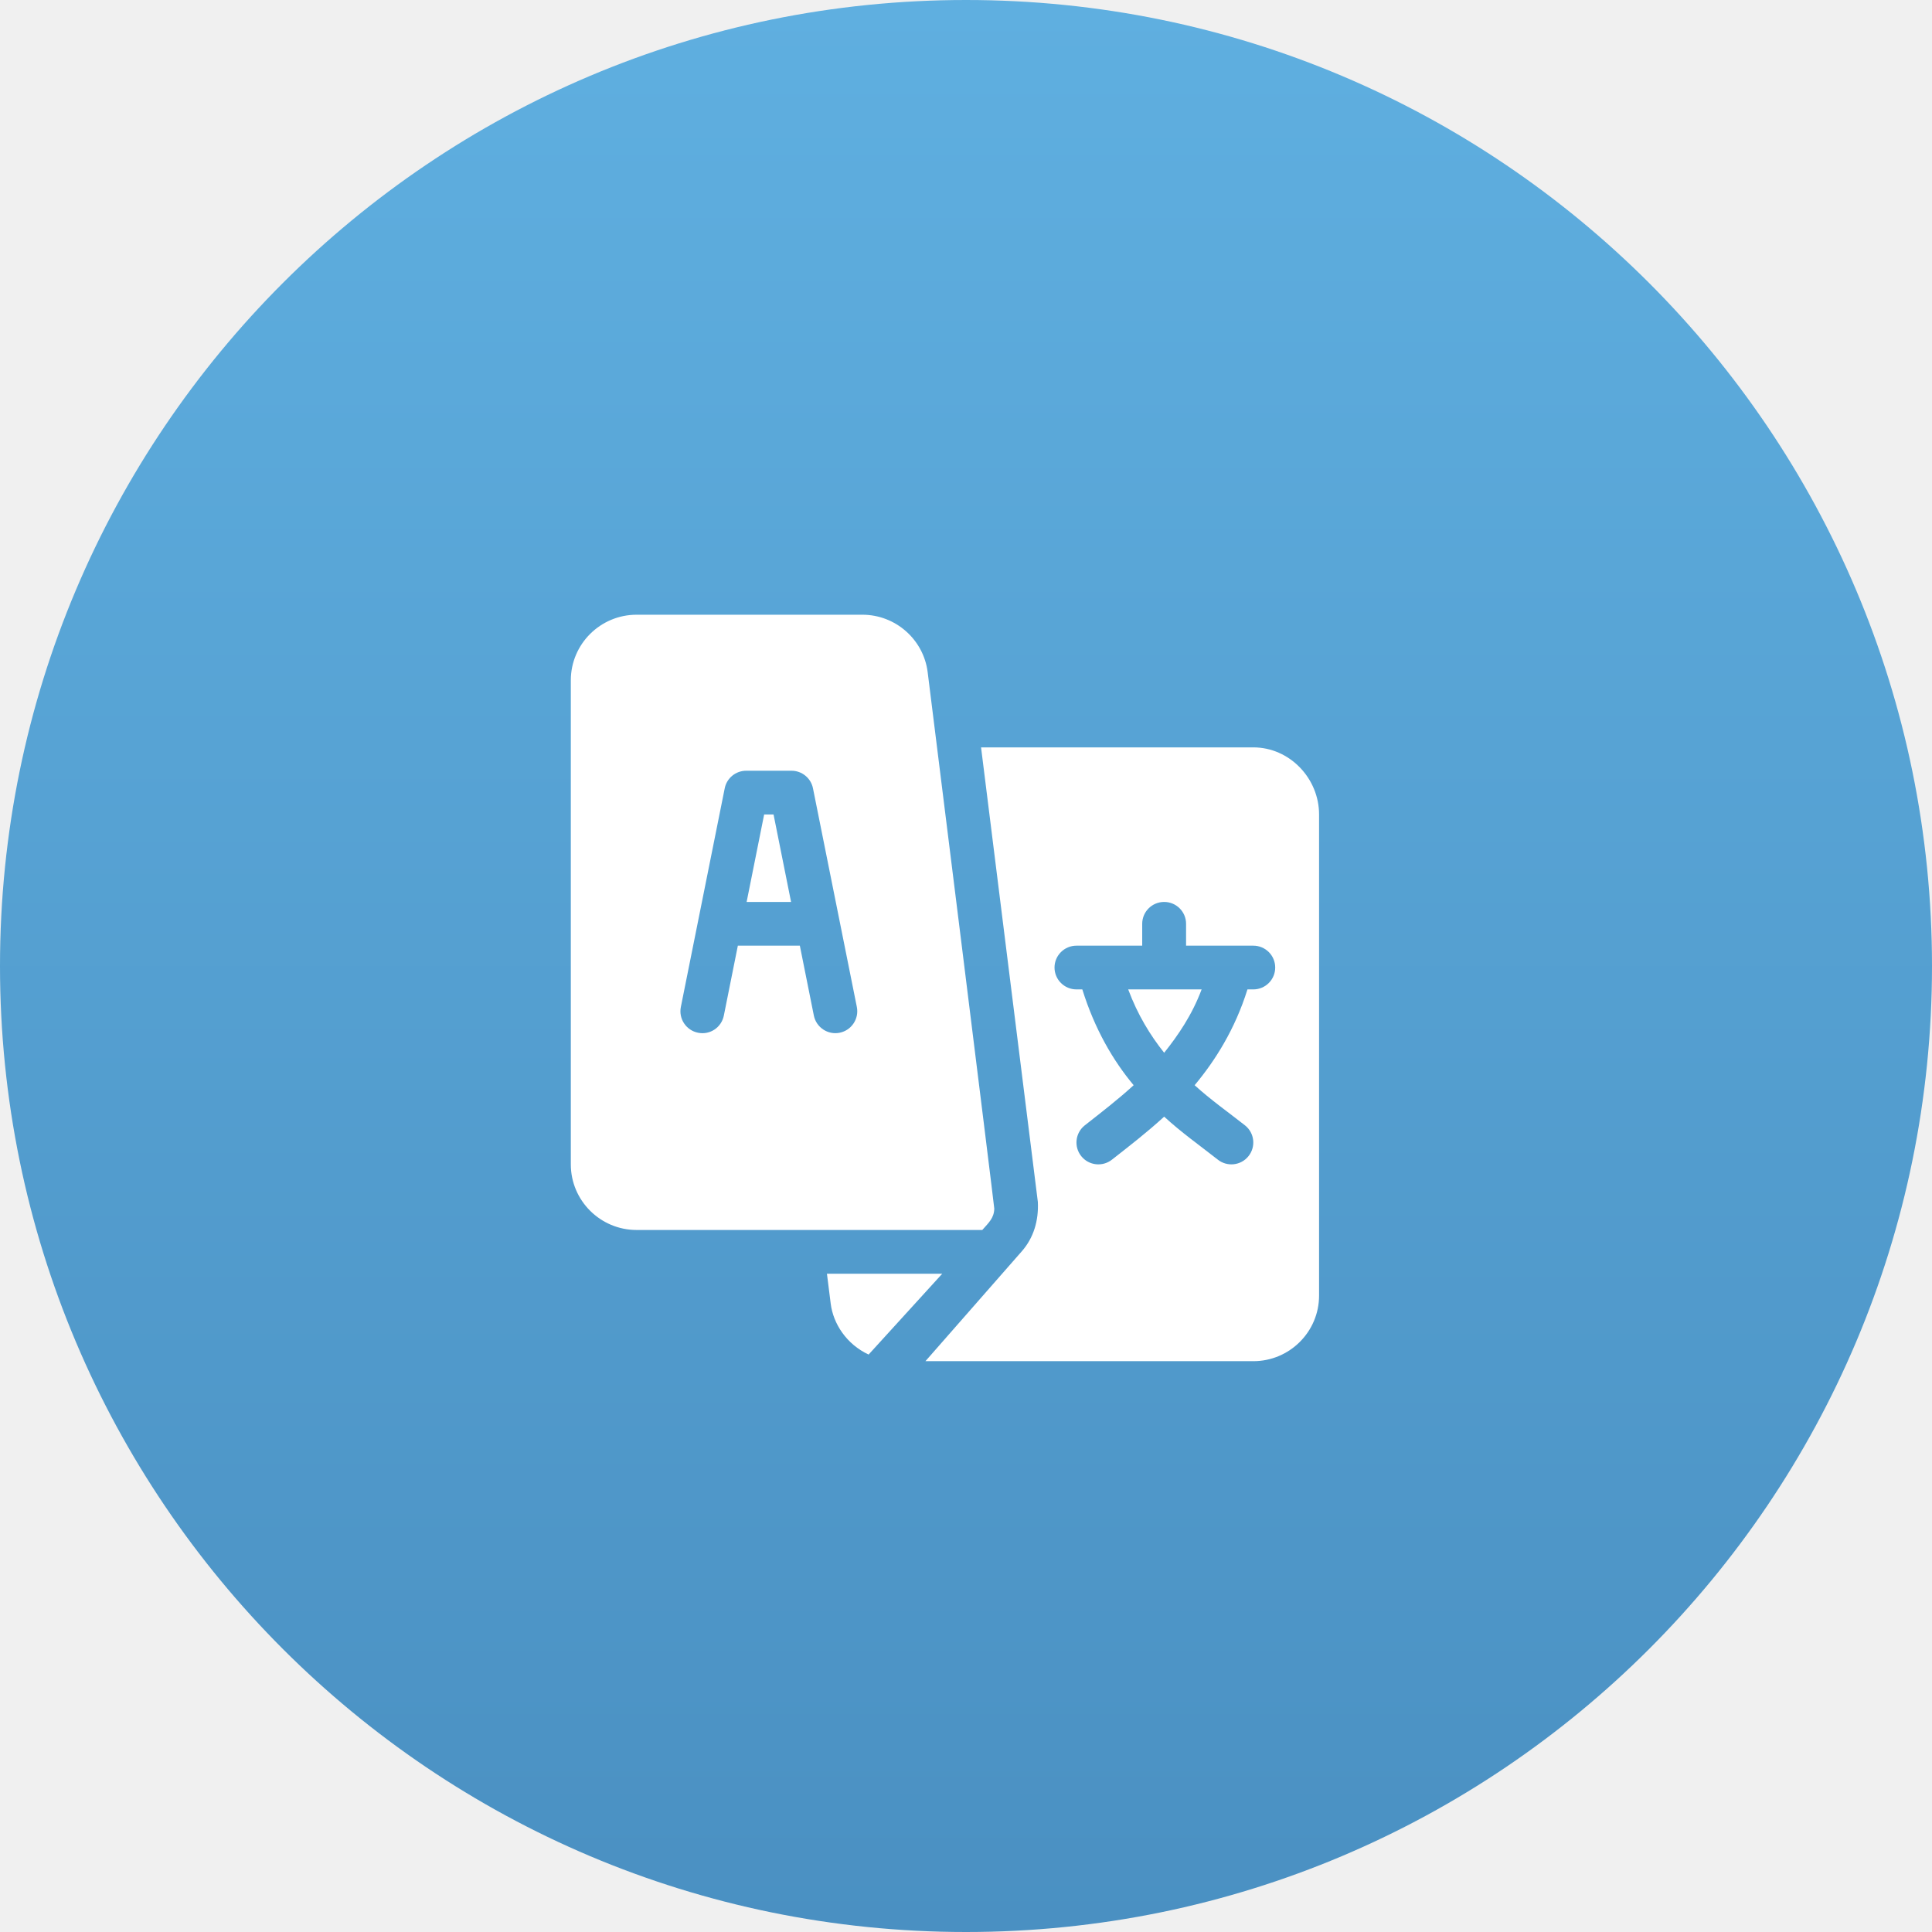
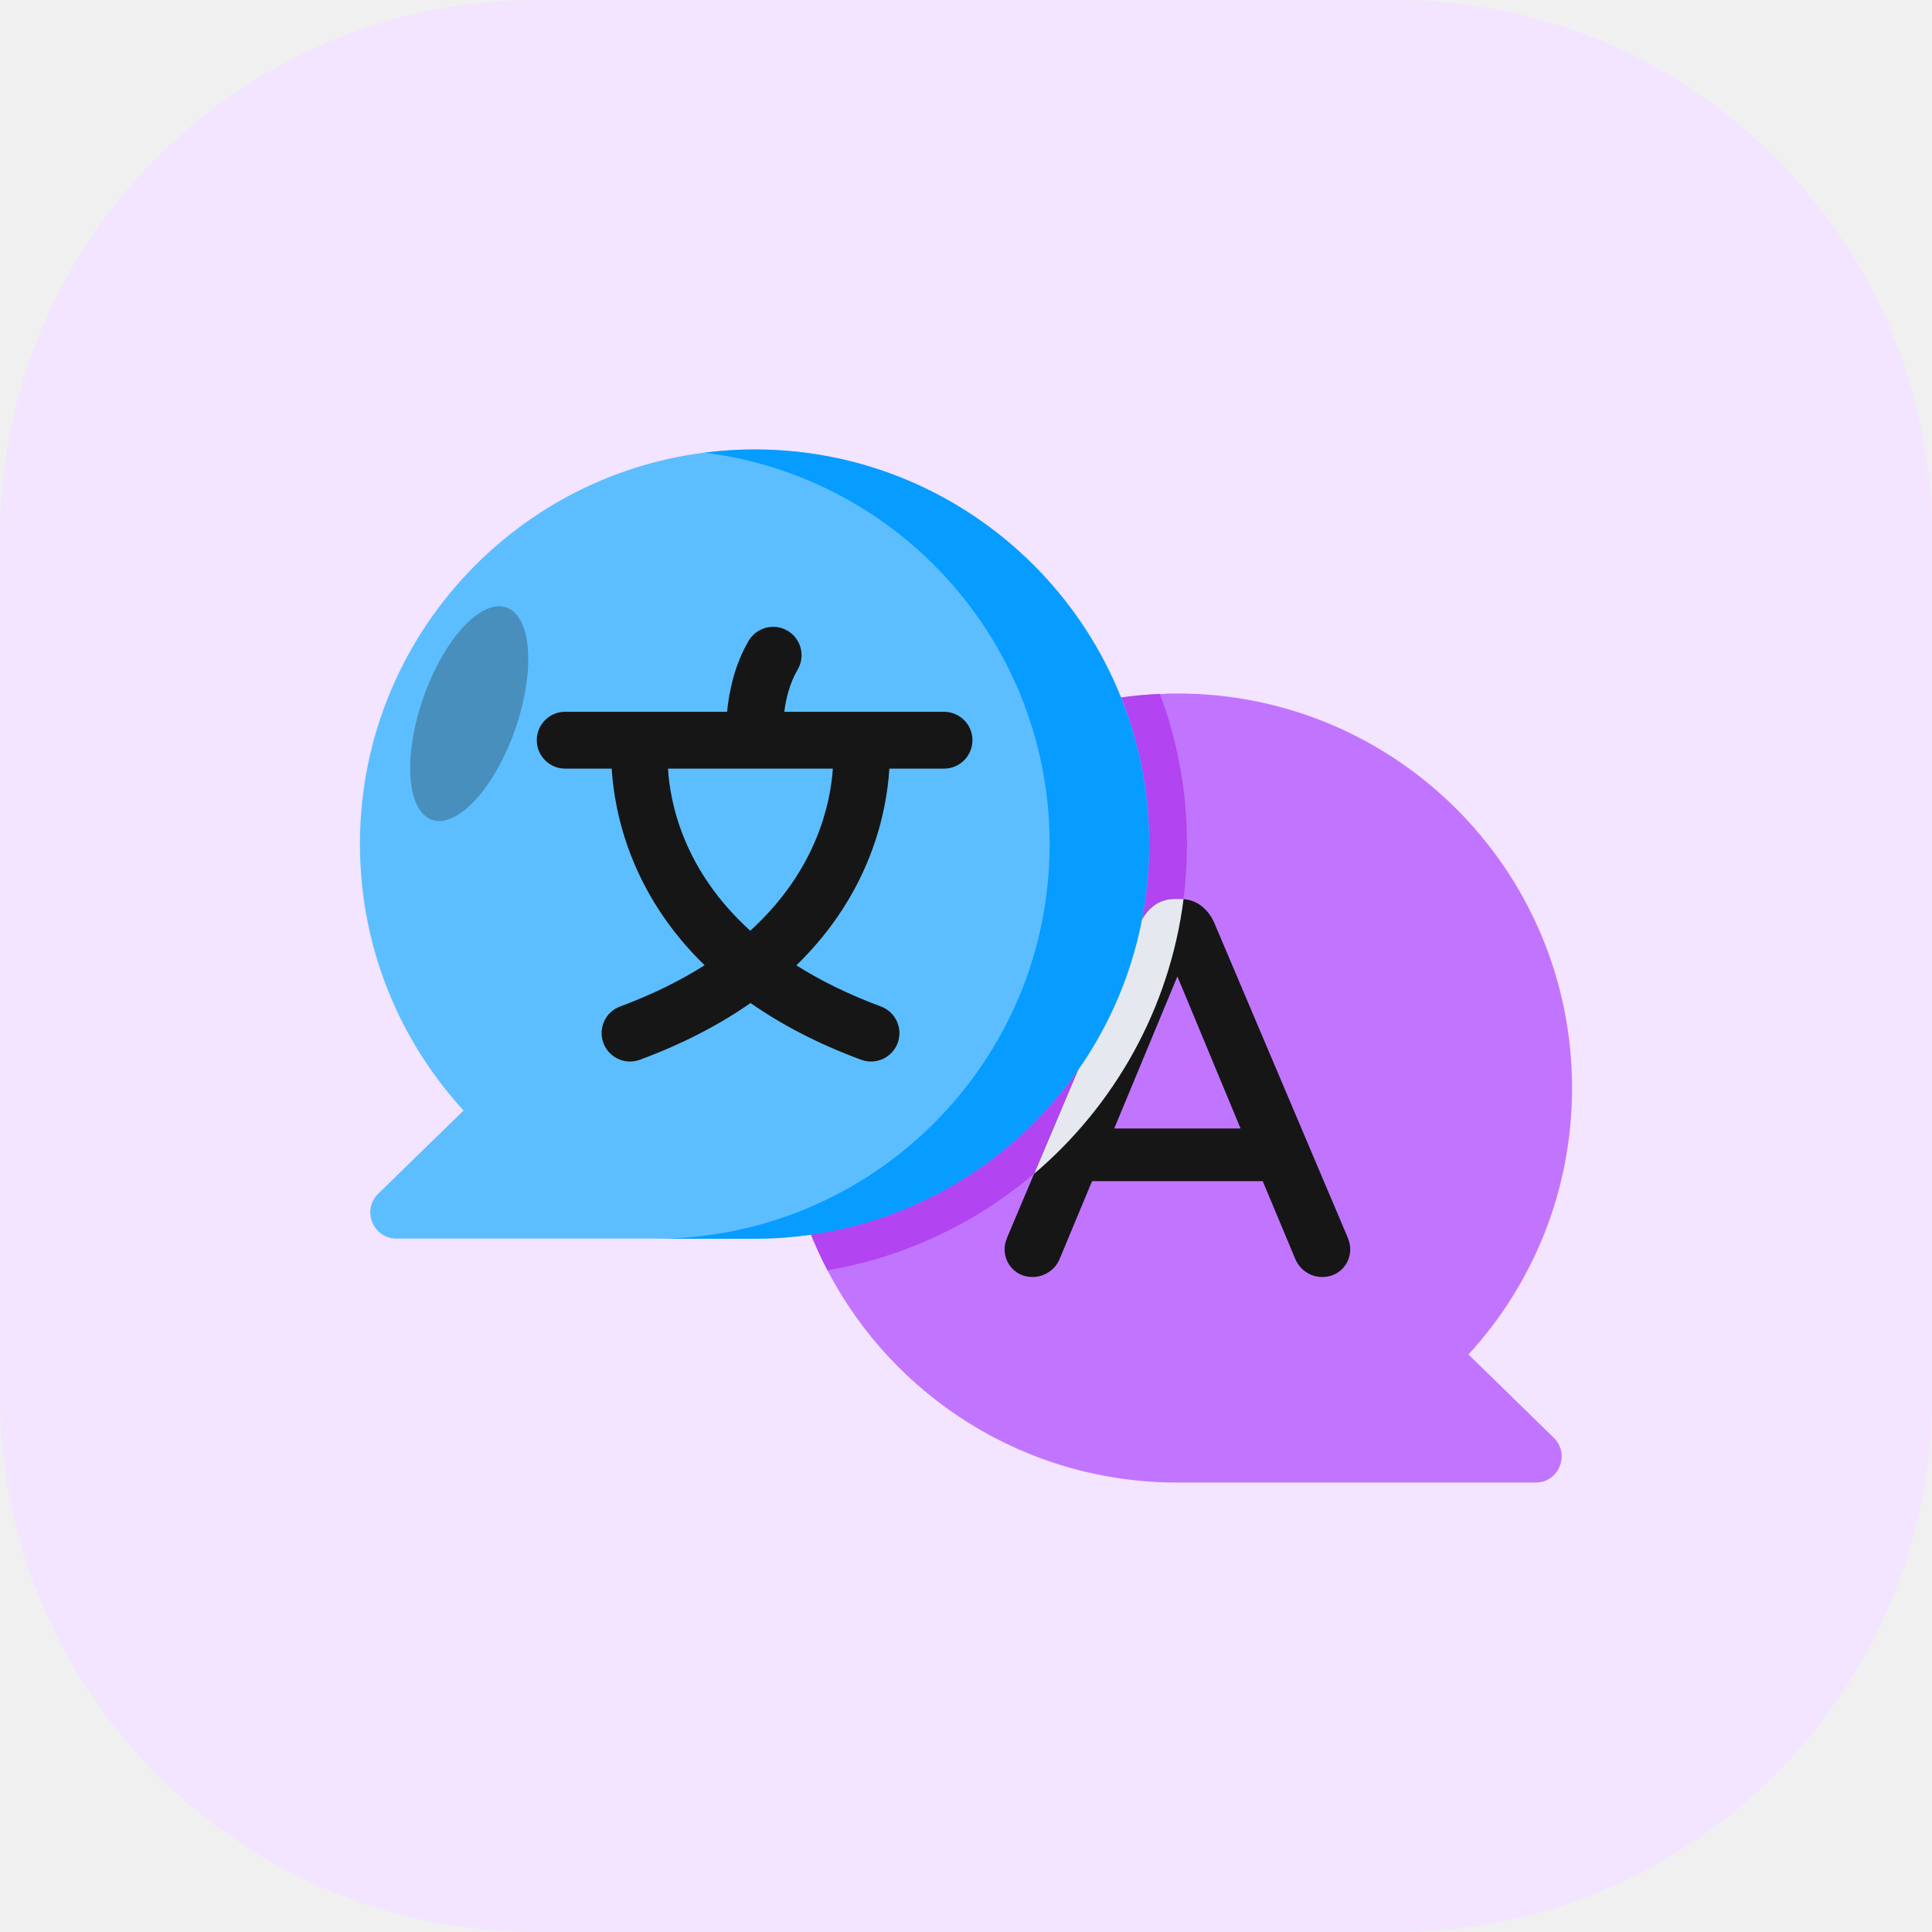
- <svg xmlns="http://www.w3.org/2000/svg" width="44" height="44" viewBox="0 0 44 44" fill="none">
-   <circle cx="22" cy="22" r="22" fill="url(#paint0_linear_1385_2350)" />
-   <path d="M17.617 18.549L17.403 18.549L17.004 20.541L18.016 20.541L17.617 18.549ZM25.694 22.533C25.909 23.111 26.196 23.578 26.513 23.976C26.831 23.578 27.151 23.111 27.366 22.533L25.694 22.533Z" fill="white" />
-   <path d="M28.543 17.021L22.343 17.021L23.636 27.37C23.658 27.794 23.542 28.192 23.265 28.504L21.076 31L28.543 31C29.369 31 30.041 30.33 30.041 29.506L30.041 18.549C30.041 17.725 29.369 17.021 28.543 17.021ZM28.543 22.533L28.41 22.533C28.126 23.442 27.675 24.154 27.207 24.715C27.574 25.049 27.966 25.324 28.356 25.631C28.571 25.803 28.606 26.116 28.433 26.331C28.262 26.546 27.946 26.58 27.732 26.408C27.308 26.075 26.91 25.795 26.513 25.431C26.115 25.795 25.751 26.075 25.327 26.408C25.112 26.58 24.797 26.546 24.625 26.331C24.453 26.116 24.488 25.803 24.703 25.631C25.093 25.324 25.452 25.049 25.818 24.715C25.35 24.154 24.933 23.442 24.649 22.533L24.516 22.533C24.24 22.533 24.016 22.31 24.016 22.035C24.016 21.76 24.24 21.537 24.516 21.537L26.013 21.537L26.013 21.039C26.013 20.764 26.237 20.541 26.513 20.541C26.789 20.541 27.012 20.764 27.012 21.039L27.012 21.537L28.543 21.537C28.819 21.537 29.042 21.76 29.042 22.035C29.042 22.31 28.819 22.533 28.543 22.533Z" fill="white" />
-   <path d="M21.127 15.309C21.034 14.563 20.394 14 19.641 14L14.498 14C13.672 14 13 14.67 13 15.494L13 26.518C13 27.341 13.672 28.012 14.498 28.012L22.371 28.012C22.517 27.846 22.639 27.742 22.644 27.525C22.645 27.471 21.134 15.363 21.127 15.309ZM19.122 23.52C18.858 23.574 18.59 23.402 18.535 23.129L18.216 21.537L16.804 21.537L16.485 23.129C16.431 23.398 16.171 23.576 15.898 23.52C15.627 23.466 15.452 23.203 15.506 22.933L16.505 17.953C16.551 17.721 16.756 17.553 16.994 17.553L18.026 17.553C18.264 17.553 18.469 17.721 18.515 17.953L19.514 22.933C19.568 23.203 19.392 23.466 19.122 23.52ZM18.833 29.008L18.919 29.691C18.976 30.149 19.281 30.616 19.782 30.849L21.459 29.008L18.833 29.008Z" fill="white" />
-   <defs>
-     <linearGradient id="paint0_linear_1385_2350" x1="22" y1="0" x2="22" y2="44" gradientUnits="userSpaceOnUse">
-       <stop stop-color="#5FAFE0" />
-       <stop offset="1" stop-color="#4A90C2" />
-     </linearGradient>
-   </defs>
+ <svg xmlns="http://www.w3.org/2000/svg" width="36" height="36" viewBox="0 0 36 36" fill="none">
+   <rect width="36" height="36" rx="10" fill="#F3E4FF" />
+   <path d="M28.951 26.789C29.265 27.096 29.049 27.625 28.612 27.625H21.938C19.104 27.625 16.644 26.023 15.419 23.672C14.886 22.656 14.586 21.498 14.586 20.274C14.586 16.321 17.706 13.098 21.613 12.933C21.719 12.925 21.828 12.922 21.938 12.922C26 12.922 29.293 16.211 29.293 20.274C29.293 22.19 28.562 23.93 27.363 25.239L28.951 26.789Z" fill="#C175FF" />
+   <path d="M22.118 15.728C22.118 19.706 19.217 23.024 15.419 23.67C14.886 22.653 14.586 21.495 14.586 20.271C14.586 16.318 17.706 13.095 21.613 12.93C21.941 13.801 22.118 14.744 22.118 15.728Z" fill="#B244F1" />
+   <path d="M23.116 21.028H20.762L21.939 18.194L23.116 21.028ZM25.104 23.039L22.629 17.202C22.573 17.071 22.492 16.965 22.386 16.881C22.294 16.81 22.181 16.764 22.054 16.754C22.033 16.75 22.012 16.75 21.987 16.75H21.892C21.736 16.75 21.602 16.796 21.493 16.881C21.387 16.965 21.306 17.071 21.246 17.202L19.269 21.871L18.775 23.039C18.736 23.131 18.719 23.205 18.719 23.269C18.719 23.413 18.768 23.541 18.863 23.639C18.962 23.742 19.089 23.795 19.245 23.795C19.351 23.795 19.449 23.763 19.538 23.706C19.626 23.65 19.696 23.569 19.742 23.466L20.349 22.009H23.529L24.14 23.47C24.186 23.569 24.253 23.65 24.341 23.706C24.429 23.763 24.528 23.795 24.634 23.795C24.789 23.795 24.916 23.742 25.015 23.639C25.111 23.541 25.16 23.413 25.16 23.269C25.16 23.205 25.142 23.131 25.104 23.039Z" fill="#161616" />
+   <path d="M22.054 16.754C21.793 18.794 20.766 20.601 19.27 21.871L21.246 17.202C21.306 17.071 21.387 16.965 21.493 16.881C21.602 16.796 21.737 16.75 21.892 16.75H21.987C22.012 16.75 22.033 16.75 22.054 16.754Z" fill="#E5E8EF" />
+   <path d="M21.414 15.727C21.414 19.789 18.121 23.079 14.062 23.079H7.388C6.951 23.079 6.735 22.549 7.049 22.242L8.638 20.693C7.438 19.383 6.707 17.643 6.707 15.727C6.707 11.665 10 8.375 14.062 8.375C18.121 8.375 21.414 11.665 21.414 15.727Z" fill="#5CBEFF" />
+   <path d="M21.412 15.73C21.412 19.789 18.119 23.082 14.06 23.082H12.207C16.266 23.082 19.559 19.789 19.559 15.73C19.559 11.982 16.756 8.887 13.132 8.435C13.435 8.396 13.746 8.375 14.06 8.375C18.119 8.375 21.412 11.668 21.412 15.73Z" fill="#079CFF" />
+   <path opacity="0.28" d="M9.597 13.597C9.98 12.504 9.908 11.485 9.437 11.319C8.965 11.154 8.272 11.905 7.889 12.998C7.506 14.091 7.578 15.111 8.049 15.276C8.521 15.441 9.214 14.69 9.597 13.597Z" fill="#161616" />
+   <path d="M17.59 13.263H14.614C14.645 13.022 14.713 12.732 14.863 12.477C15.011 12.225 14.927 11.901 14.675 11.753C14.423 11.605 14.098 11.689 13.95 11.941C13.686 12.39 13.585 12.89 13.548 13.263H10.531C10.239 13.263 10.002 13.5 10.002 13.792C10.002 14.085 10.239 14.322 10.531 14.322H11.398C11.448 15.135 11.745 16.641 13.129 17.986C12.689 18.265 12.171 18.526 11.556 18.754C11.282 18.855 11.141 19.159 11.243 19.434C11.322 19.647 11.524 19.78 11.739 19.78C11.8 19.78 11.863 19.769 11.923 19.747C12.747 19.442 13.425 19.081 13.985 18.69C14.544 19.081 15.222 19.442 16.046 19.747C16.107 19.769 16.169 19.78 16.23 19.78C16.445 19.78 16.648 19.647 16.727 19.434C16.828 19.159 16.688 18.855 16.413 18.754C15.798 18.526 15.28 18.266 14.839 17.988C16.224 16.642 16.522 15.136 16.572 14.322H17.59C17.883 14.322 18.12 14.085 18.12 13.792C18.12 13.5 17.883 13.263 17.59 13.263ZM13.98 17.343C12.742 16.221 12.487 14.978 12.447 14.322H15.519C15.475 14.976 15.213 16.221 13.98 17.343Z" fill="#161616" />
</svg>
